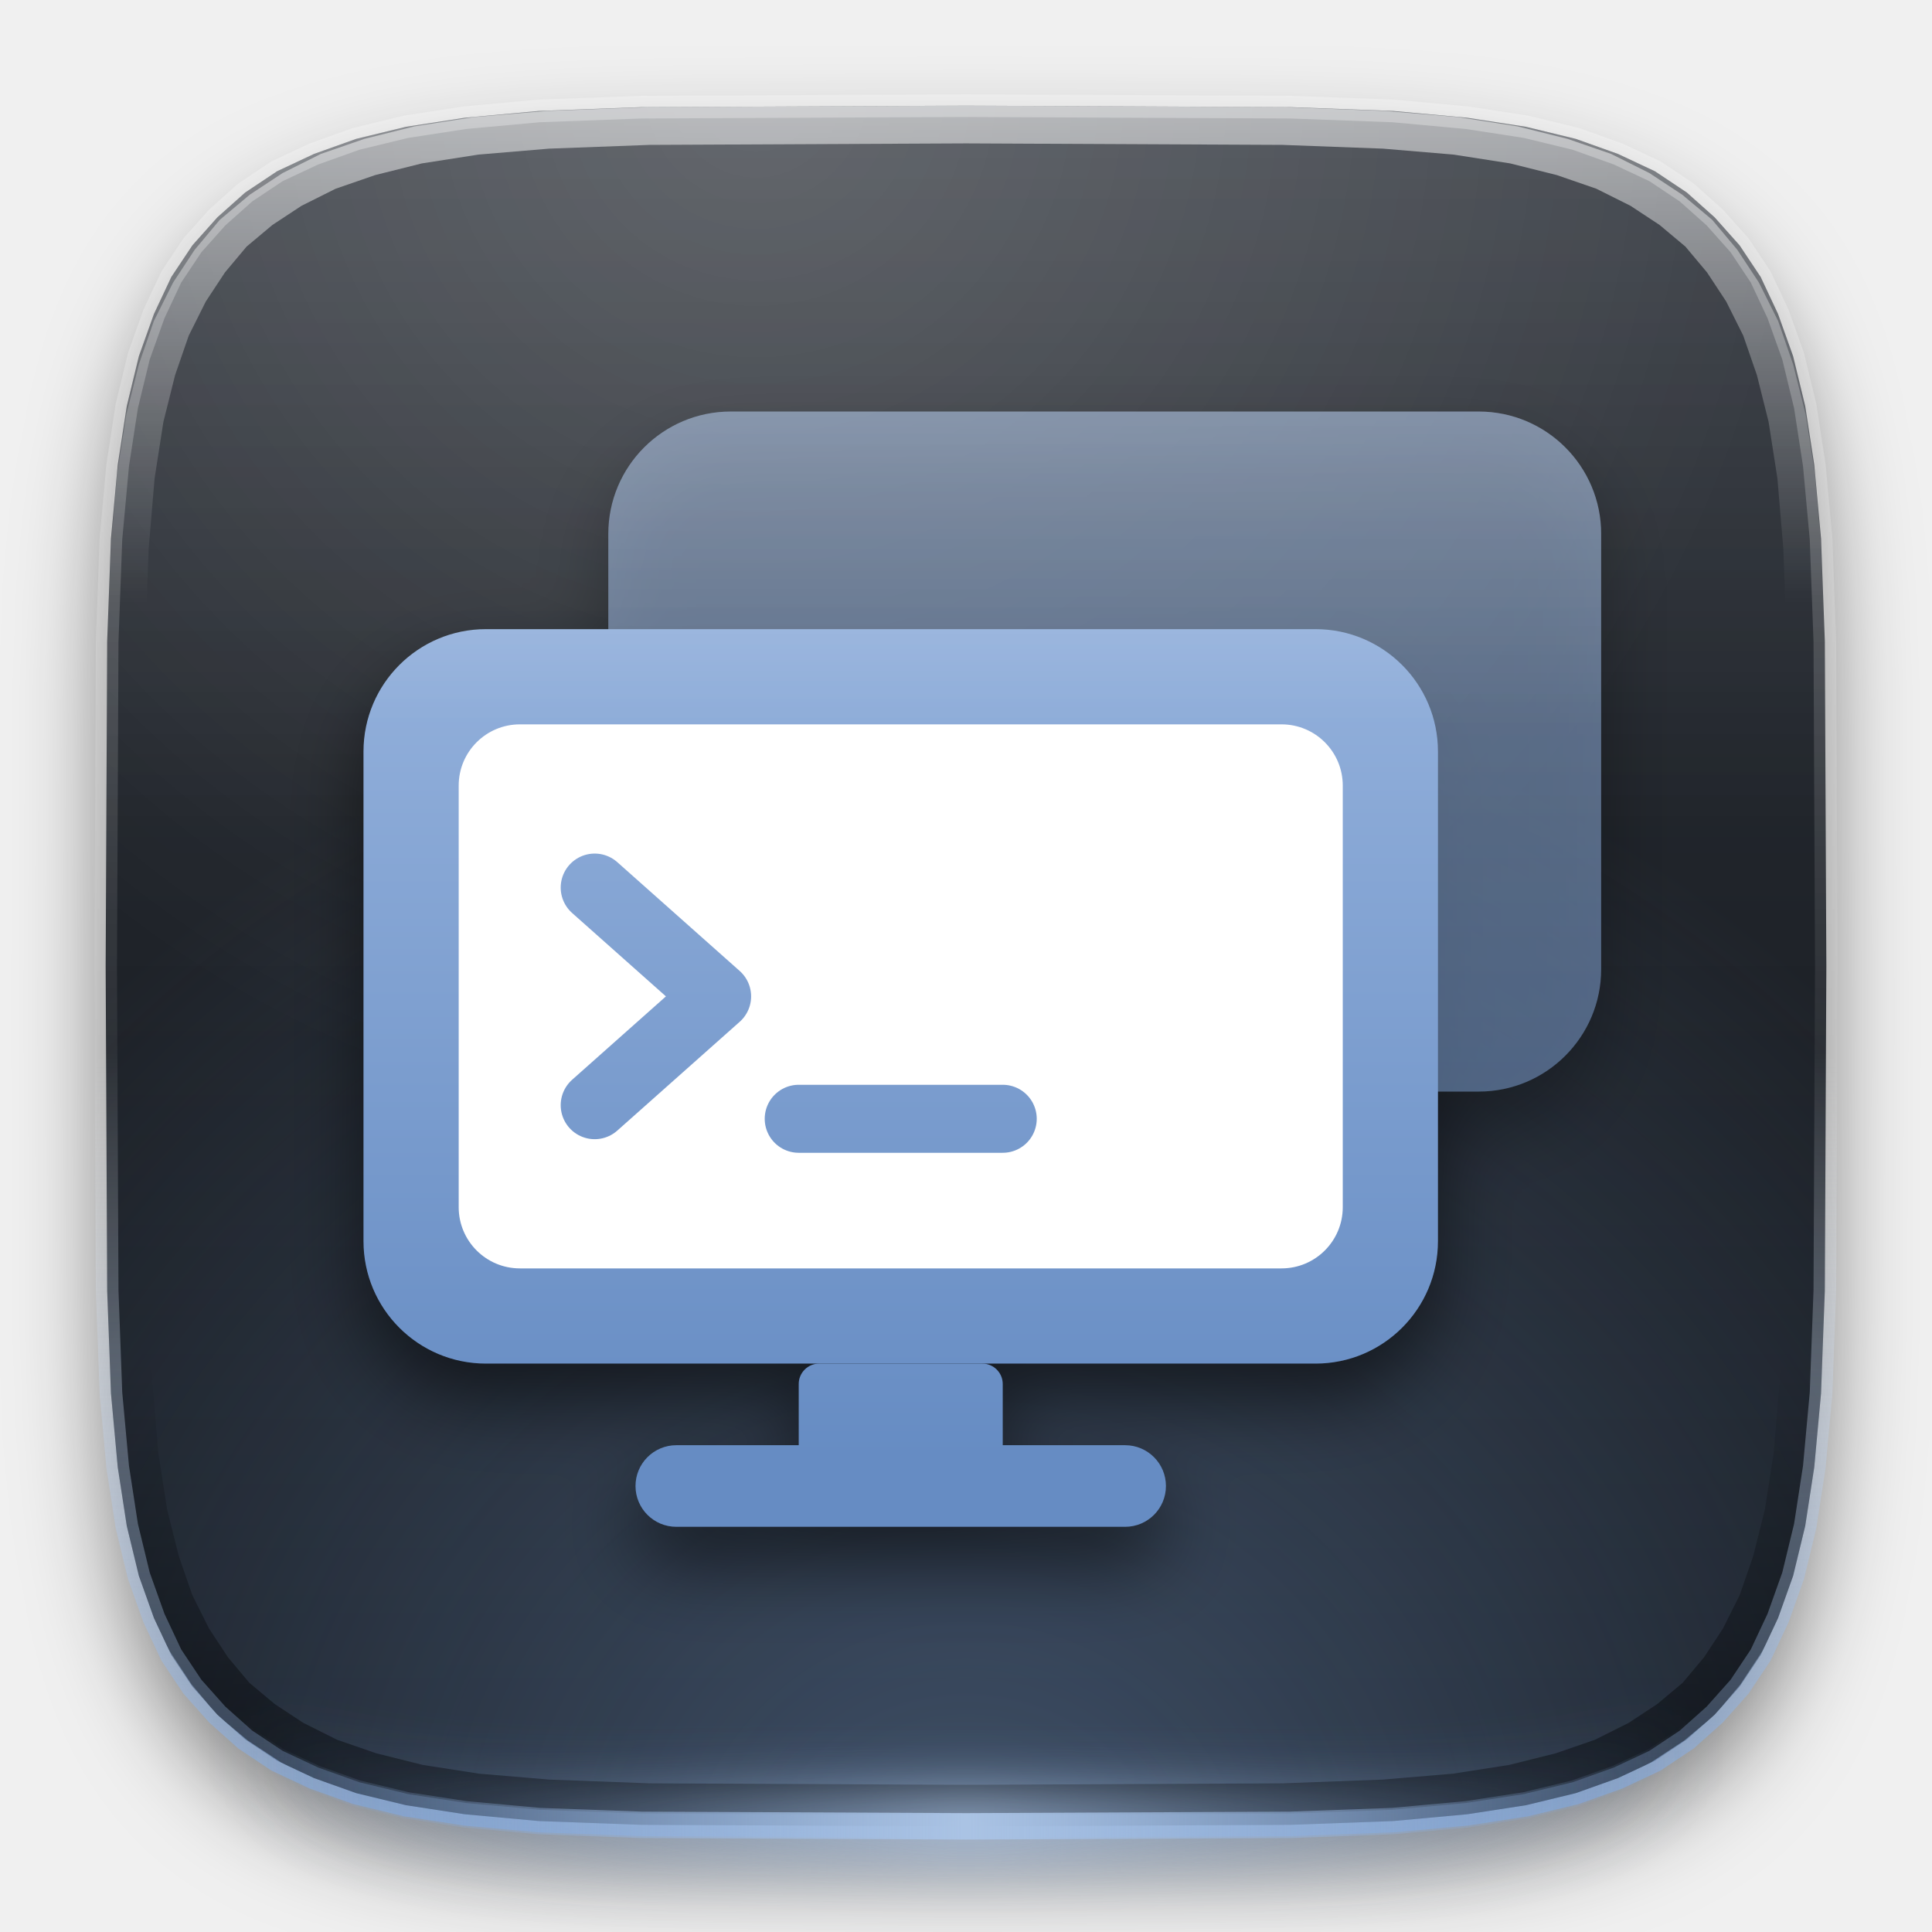
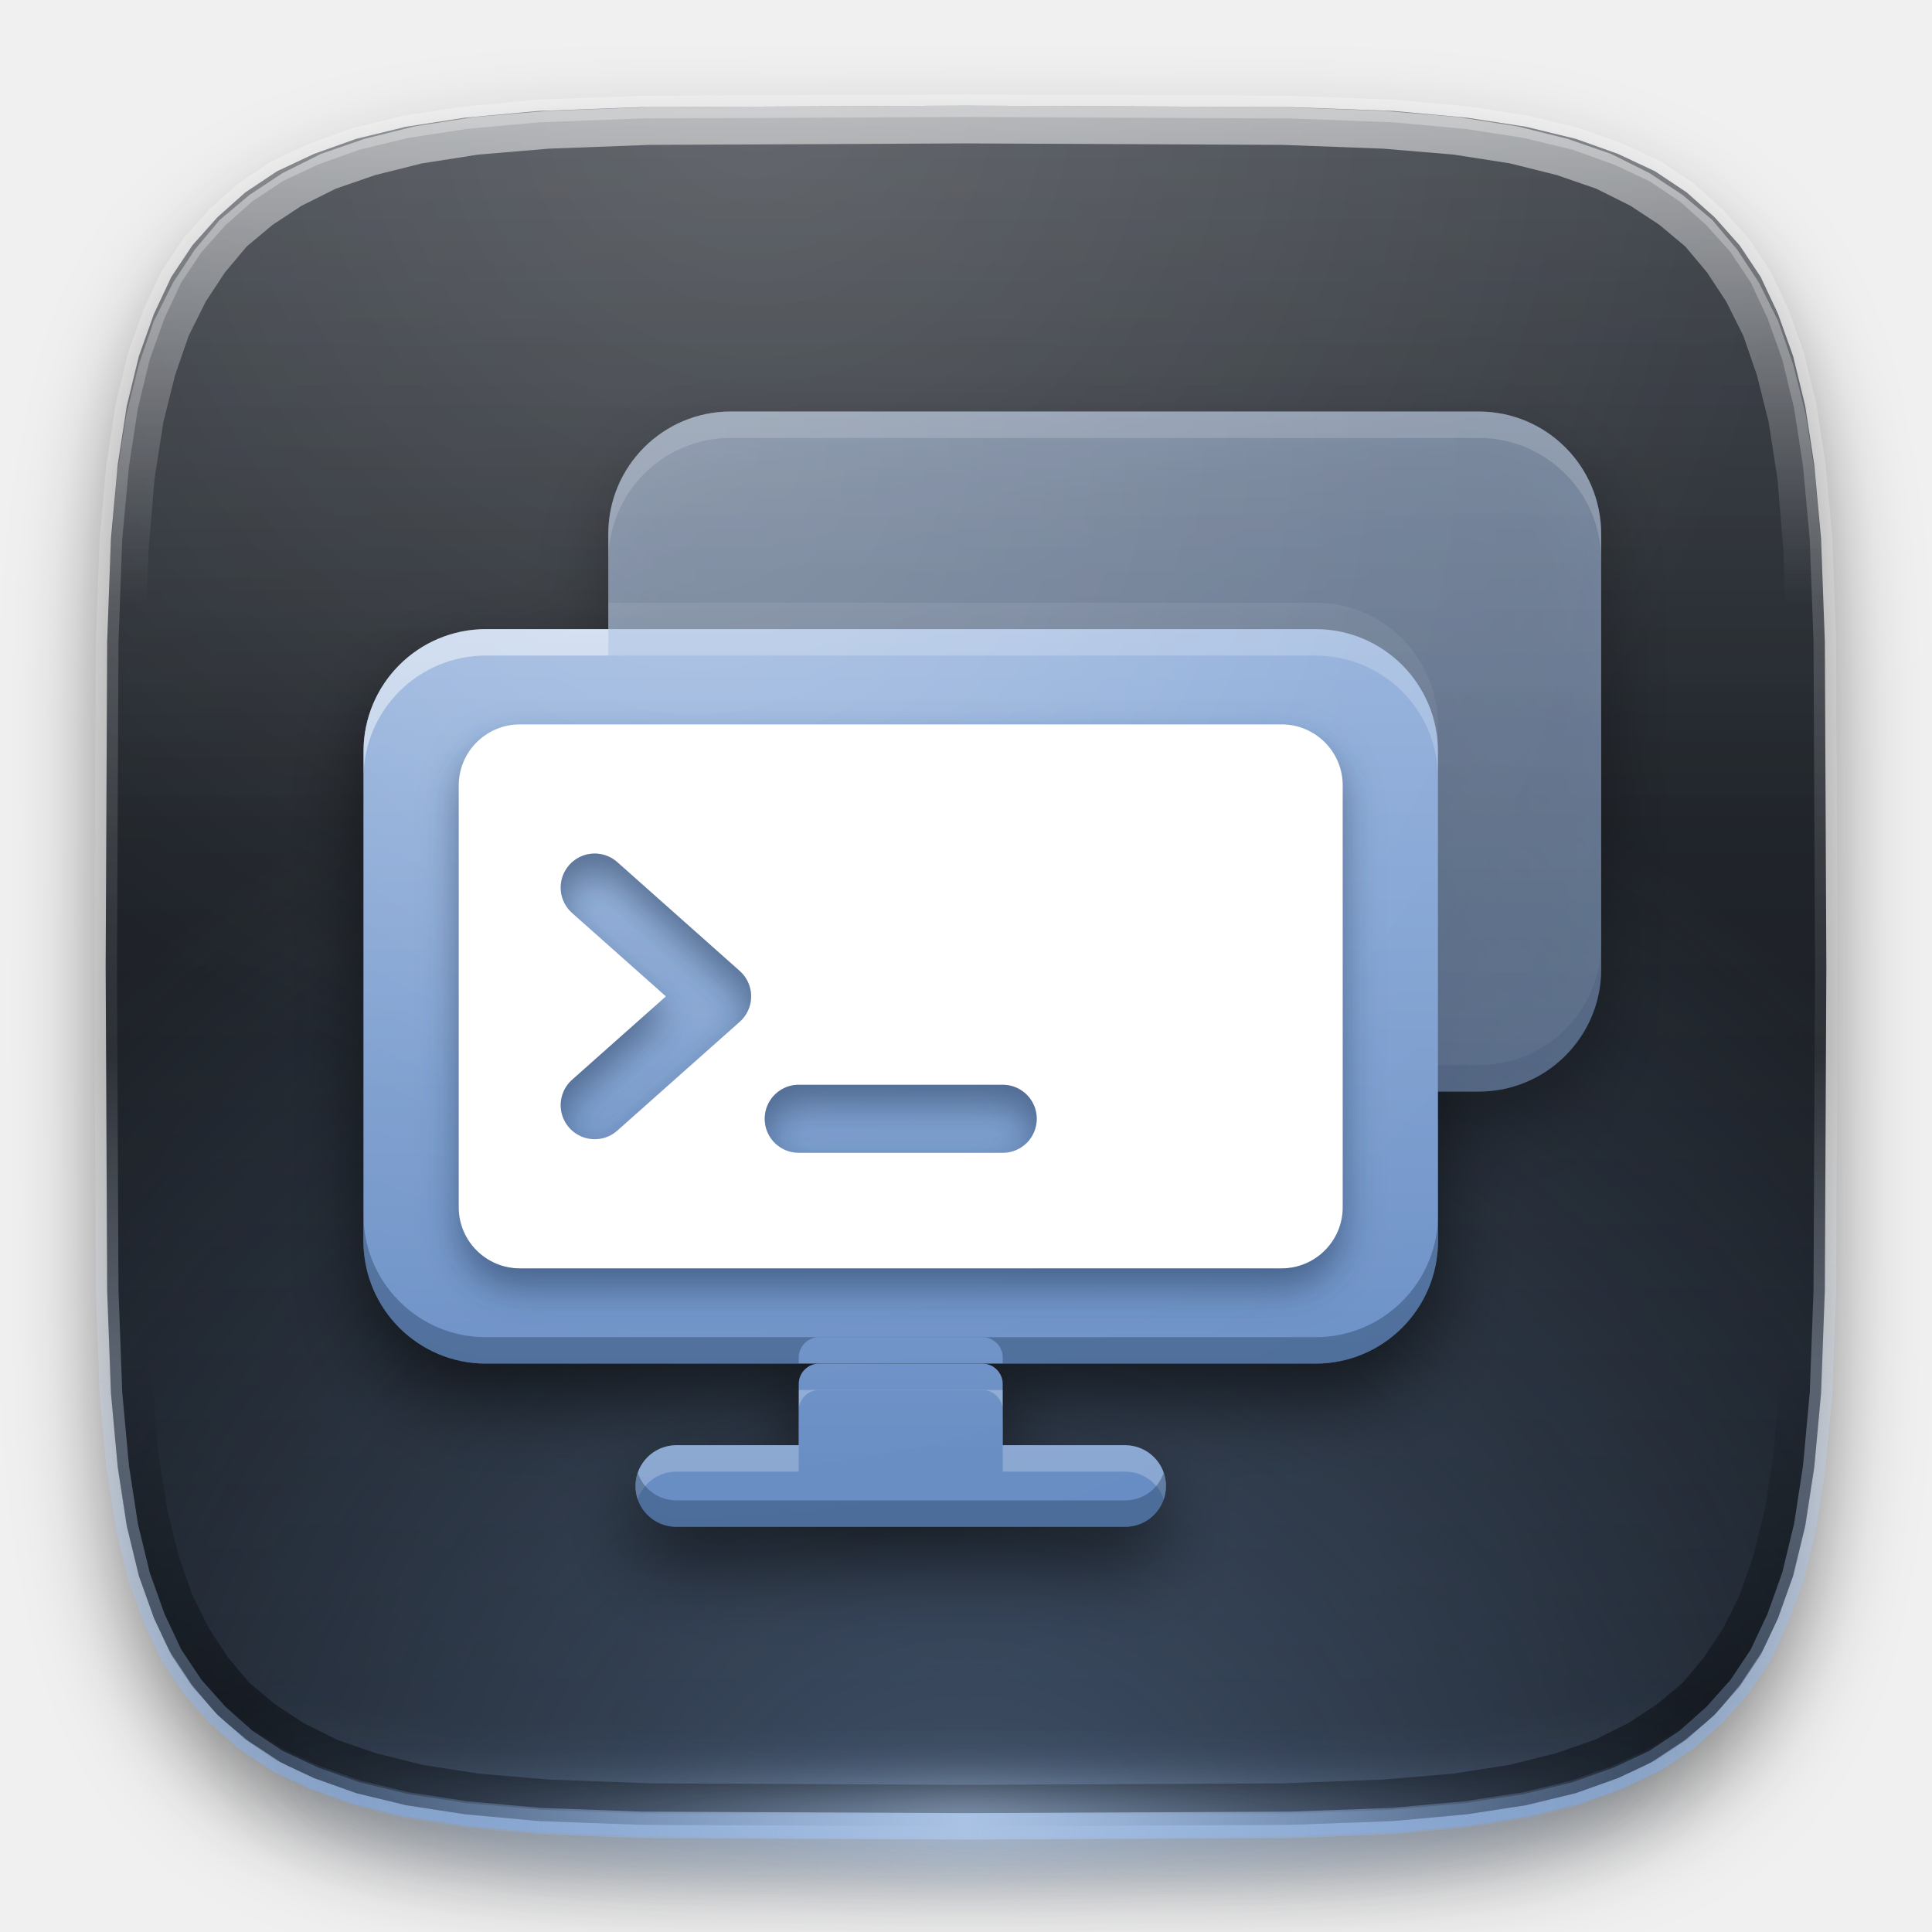
<svg xmlns="http://www.w3.org/2000/svg" viewBox="0 0 256 256" width="256" height="256">
  <defs>
    <linearGradient id="tile" x1="0" y1="0" x2="0" y2="1">
      <stop offset="0" stop-color="#2B3038" />
      <stop offset="1" stop-color="#121519" />
    </linearGradient>
    <radialGradient id="glow" cx=".5" cy="1.04" r=".72">
      <stop offset="0" stop-color="#7DA2D6" stop-opacity=".42" />
      <stop offset="1" stop-color="#7DA2D6" stop-opacity="0" />
    </radialGradient>
    <linearGradient id="sheen" x1="0" y1="0" x2="0" y2="1">
      <stop offset="0" stop-color="#fff" stop-opacity=".14" />
      <stop offset=".42" stop-color="#fff" stop-opacity="0" />
    </linearGradient>
    <radialGradient id="spec" cx=".38" cy="0" r=".6">
      <stop offset="0" stop-color="#fff" stop-opacity=".16" />
      <stop offset="1" stop-color="#fff" stop-opacity="0" />
    </radialGradient>
    <linearGradient id="rim" x1="0" y1="0" x2="0" y2="1">
      <stop offset="0" stop-color="#fff" stop-opacity=".30" />
      <stop offset=".55" stop-color="#fff" stop-opacity=".06" />
      <stop offset="1" stop-color="#7DA2D6" stop-opacity=".75" />
    </linearGradient>
    <linearGradient id="hi" gradientUnits="userSpaceOnUse" x1="0" y1="14" x2="0" y2="80">
      <stop offset="0" stop-color="#fff" stop-opacity=".55" />
      <stop offset="1" stop-color="#fff" stop-opacity="0" />
    </linearGradient>
    <linearGradient id="lo" gradientUnits="userSpaceOnUse" x1="0" y1="180" x2="0" y2="242">
      <stop offset="0" stop-color="#000" stop-opacity="0" />
      <stop offset="1" stop-color="#000" stop-opacity=".55" />
    </linearGradient>
    <filter id="drop" x="-20%" y="-20%" width="140%" height="150%">
      <feGaussianBlur stdDeviation="6" />
      <feOffset dy="6" />
    </filter>
    <clipPath id="inside">
      <path d="M242.0 128.0 L241.8 171.0 L241.3 184.6 L240.4 194.4 L239.2 202.2 L237.6 208.8 L235.6 214.4 L233.3 219.3 L230.5 223.5 L227.2 227.2 L223.5 230.5 L219.3 233.3 L214.4 235.6 L208.8 237.6 L202.2 239.2 L194.4 240.4 L184.6 241.3 L171.0 241.8 L128.0 242.0 L85.0 241.8 L71.4 241.3 L61.6 240.4 L53.8 239.2 L47.2 237.6 L41.6 235.6 L36.7 233.3 L32.5 230.5 L28.8 227.2 L25.5 223.5 L22.7 219.3 L20.4 214.4 L18.4 208.8 L16.8 202.2 L15.6 194.4 L14.7 184.6 L14.2 171.0 L14.0 128.0 L14.2 85.0 L14.7 71.4 L15.6 61.6 L16.8 53.8 L18.4 47.2 L20.4 41.6 L22.7 36.7 L25.5 32.5 L28.8 28.8 L32.5 25.5 L36.7 22.7 L41.6 20.4 L47.2 18.4 L53.8 16.8 L61.6 15.6 L71.4 14.7 L85.0 14.2 L128.0 14.0 L171.0 14.2 L184.6 14.7 L194.4 15.6 L202.2 16.8 L208.8 18.4 L214.4 20.4 L219.3 22.7 L223.5 25.5 L227.2 28.8 L230.5 32.5 L233.3 36.7 L235.6 41.6 L237.6 47.2 L239.2 53.8 L240.4 61.6 L241.3 71.4 L241.8 85.0Z" />
    </clipPath>
    <linearGradient id="ink" x1="0" y1="0" x2="0" y2="1">
      <stop offset="0" stop-color="#B4C9E7" />
      <stop offset="1" stop-color="#7DA2D6" />
    </linearGradient>
    <filter id="halo" x="-30%" y="-30%" width="160%" height="160%">
      <feGaussianBlur stdDeviation="9" />
    </filter>
    <filter id="soft" x="-40%" y="-40%" width="180%" height="180%">
      <feGaussianBlur stdDeviation="4" />
    </filter>
    <mask id="shape" maskUnits="userSpaceOnUse" x="0" y="0" width="256" height="256">
      <g transform="translate(12.12 13.08) scale(0.9011)">
        <rect fill="#fff" opacity=".55" x="76" y="46" width="146" height="100" rx="18" />
        <rect fill="#fff" x="40" y="78" width="158" height="108" rx="18" />
        <rect fill="#000" x="54" y="92" width="130" height="80" rx="9" />
        <path fill="none" stroke="#fff" stroke-width="10" stroke-linecap="round" stroke-linejoin="round" d="M74 116l18 16-18 16M104 150h30" />
        <rect fill="#fff" x="104" y="186" width="30" height="16" rx="3" />
        <rect fill="#fff" x="80" y="198" width="78" height="12" rx="6" />
      </g>
    </mask>
    <linearGradient id="gloss" gradientUnits="userSpaceOnUse" x1="0" y1="56" x2="0" y2="200">
      <stop offset="0" stop-color="#fff" stop-opacity=".62" />
      <stop offset=".42" stop-color="#fff" stop-opacity=".08" />
      <stop offset=".43" stop-color="#fff" stop-opacity="0" />
      <stop offset="1" stop-color="#fff" stop-opacity="0" />
    </linearGradient>
    <linearGradient id="foot" gradientUnits="userSpaceOnUse" x1="0" y1="120" x2="0" y2="206">
      <stop offset="0" stop-color="#000" stop-opacity="0" />
      <stop offset="1" stop-color="#000" stop-opacity=".28" />
    </linearGradient>
    <linearGradient id="ring" gradientUnits="userSpaceOnUse" x1="14" y1="0" x2="242" y2="0">
      <stop offset=".08" stop-color="#7DA2D6" stop-opacity="0" />
      <stop offset=".5" stop-color="#AAC3E4" />
      <stop offset=".92" stop-color="#7DA2D6" stop-opacity="0" />
    </linearGradient>
    <clipPath id="low">
      <rect x="0" y="196" width="256" height="60" />
    </clipPath>
  </defs>
  <path d="M242.0 128.0 L241.8 171.0 L241.3 184.6 L240.4 194.4 L239.2 202.2 L237.6 208.8 L235.6 214.4 L233.3 219.3 L230.5 223.5 L227.2 227.2 L223.5 230.5 L219.3 233.3 L214.4 235.6 L208.8 237.6 L202.2 239.2 L194.4 240.4 L184.6 241.3 L171.0 241.8 L128.0 242.0 L85.0 241.8 L71.4 241.3 L61.6 240.4 L53.8 239.2 L47.2 237.6 L41.6 235.6 L36.7 233.3 L32.5 230.5 L28.8 227.2 L25.5 223.5 L22.7 219.3 L20.4 214.4 L18.4 208.8 L16.8 202.2 L15.6 194.4 L14.7 184.6 L14.2 171.0 L14.0 128.0 L14.2 85.0 L14.7 71.4 L15.6 61.6 L16.8 53.8 L18.4 47.2 L20.4 41.6 L22.7 36.7 L25.5 32.5 L28.8 28.8 L32.5 25.5 L36.7 22.7 L41.6 20.4 L47.2 18.4 L53.8 16.8 L61.6 15.6 L71.4 14.7 L85.0 14.2 L128.0 14.0 L171.0 14.2 L184.6 14.7 L194.4 15.6 L202.2 16.8 L208.8 18.4 L214.4 20.4 L219.3 22.7 L223.5 25.5 L227.2 28.8 L230.5 32.5 L233.3 36.7 L235.6 41.6 L237.6 47.2 L239.2 53.8 L240.4 61.6 L241.3 71.4 L241.8 85.0Z" fill="#000" opacity=".5" filter="url(#drop)" />
  <path d="M242.0 128.0 L241.8 171.0 L241.3 184.6 L240.4 194.4 L239.2 202.2 L237.6 208.8 L235.6 214.4 L233.3 219.3 L230.5 223.5 L227.2 227.2 L223.5 230.5 L219.3 233.3 L214.4 235.6 L208.8 237.6 L202.2 239.2 L194.4 240.4 L184.6 241.3 L171.0 241.8 L128.0 242.0 L85.0 241.8 L71.4 241.3 L61.6 240.4 L53.8 239.2 L47.2 237.6 L41.6 235.6 L36.7 233.3 L32.5 230.5 L28.8 227.2 L25.5 223.5 L22.7 219.3 L20.4 214.4 L18.4 208.8 L16.8 202.2 L15.6 194.4 L14.7 184.6 L14.2 171.0 L14.0 128.0 L14.2 85.0 L14.7 71.4 L15.6 61.6 L16.8 53.8 L18.4 47.2 L20.4 41.6 L22.7 36.7 L25.5 32.5 L28.8 28.8 L32.5 25.5 L36.7 22.7 L41.6 20.4 L47.2 18.4 L53.8 16.8 L61.6 15.6 L71.4 14.7 L85.0 14.2 L128.0 14.0 L171.0 14.2 L184.6 14.7 L194.4 15.6 L202.2 16.8 L208.8 18.4 L214.4 20.4 L219.3 22.7 L223.5 25.5 L227.2 28.8 L230.5 32.5 L233.3 36.7 L235.6 41.6 L237.6 47.2 L239.2 53.8 L240.4 61.6 L241.3 71.4 L241.8 85.0Z" fill="url(#tile)" />
  <path d="M242.0 128.0 L241.8 171.0 L241.3 184.6 L240.4 194.4 L239.2 202.2 L237.6 208.8 L235.6 214.4 L233.3 219.3 L230.5 223.5 L227.2 227.2 L223.5 230.5 L219.3 233.3 L214.4 235.6 L208.8 237.6 L202.2 239.2 L194.4 240.4 L184.6 241.3 L171.0 241.8 L128.0 242.0 L85.0 241.8 L71.4 241.3 L61.6 240.4 L53.8 239.2 L47.2 237.6 L41.6 235.6 L36.7 233.3 L32.5 230.5 L28.8 227.2 L25.5 223.5 L22.7 219.3 L20.4 214.4 L18.4 208.8 L16.8 202.2 L15.6 194.4 L14.7 184.6 L14.2 171.0 L14.0 128.0 L14.2 85.0 L14.7 71.4 L15.6 61.6 L16.8 53.8 L18.4 47.2 L20.4 41.6 L22.7 36.7 L25.5 32.5 L28.8 28.8 L32.5 25.5 L36.7 22.7 L41.6 20.4 L47.2 18.4 L53.8 16.8 L61.6 15.6 L71.4 14.7 L85.0 14.2 L128.0 14.0 L171.0 14.2 L184.6 14.7 L194.4 15.6 L202.2 16.8 L208.8 18.4 L214.4 20.4 L219.3 22.7 L223.5 25.5 L227.2 28.8 L230.5 32.5 L233.3 36.7 L235.6 41.6 L237.6 47.2 L239.2 53.8 L240.4 61.6 L241.3 71.4 L241.8 85.0Z" fill="url(#spec)" />
  <path d="M242.0 128.0 L241.8 171.0 L241.3 184.6 L240.4 194.4 L239.2 202.2 L237.6 208.8 L235.6 214.4 L233.3 219.3 L230.5 223.5 L227.2 227.2 L223.5 230.5 L219.3 233.3 L214.4 235.6 L208.8 237.6 L202.2 239.2 L194.4 240.4 L184.6 241.3 L171.0 241.8 L128.0 242.0 L85.0 241.8 L71.4 241.3 L61.6 240.4 L53.8 239.2 L47.2 237.6 L41.6 235.6 L36.7 233.3 L32.5 230.5 L28.8 227.2 L25.5 223.5 L22.7 219.3 L20.4 214.4 L18.4 208.8 L16.8 202.2 L15.6 194.4 L14.7 184.6 L14.2 171.0 L14.0 128.0 L14.2 85.0 L14.7 71.4 L15.6 61.6 L16.8 53.8 L18.4 47.2 L20.4 41.6 L22.7 36.7 L25.5 32.5 L28.8 28.8 L32.5 25.5 L36.7 22.7 L41.6 20.4 L47.2 18.4 L53.8 16.8 L61.6 15.6 L71.4 14.7 L85.0 14.2 L128.0 14.0 L171.0 14.2 L184.6 14.7 L194.4 15.6 L202.2 16.8 L208.8 18.4 L214.4 20.4 L219.3 22.7 L223.5 25.5 L227.2 28.8 L230.5 32.5 L233.3 36.7 L235.6 41.6 L237.6 47.2 L239.2 53.8 L240.4 61.6 L241.3 71.4 L241.8 85.0Z" fill="url(#glow)" />
  <path d="M242.0 128.0 L241.8 171.0 L241.3 184.6 L240.4 194.4 L239.2 202.2 L237.6 208.8 L235.6 214.4 L233.3 219.3 L230.5 223.5 L227.2 227.2 L223.5 230.5 L219.3 233.3 L214.4 235.6 L208.8 237.6 L202.2 239.2 L194.4 240.4 L184.6 241.3 L171.0 241.8 L128.0 242.0 L85.0 241.8 L71.4 241.3 L61.6 240.4 L53.8 239.2 L47.2 237.6 L41.6 235.6 L36.7 233.3 L32.5 230.5 L28.8 227.2 L25.5 223.5 L22.7 219.3 L20.4 214.4 L18.4 208.8 L16.8 202.2 L15.6 194.4 L14.7 184.6 L14.2 171.0 L14.0 128.0 L14.2 85.0 L14.7 71.4 L15.6 61.6 L16.8 53.8 L18.4 47.2 L20.4 41.6 L22.7 36.7 L25.5 32.5 L28.8 28.8 L32.5 25.5 L36.7 22.7 L41.6 20.4 L47.2 18.4 L53.8 16.8 L61.6 15.6 L71.4 14.7 L85.0 14.2 L128.0 14.0 L171.0 14.2 L184.6 14.7 L194.4 15.6 L202.2 16.8 L208.8 18.4 L214.4 20.4 L219.3 22.7 L223.5 25.5 L227.2 28.8 L230.5 32.5 L233.3 36.7 L235.6 41.6 L237.6 47.2 L239.2 53.8 L240.4 61.6 L241.3 71.4 L241.8 85.0Z" fill="url(#sheen)" />
  <g>
    <defs>
      <linearGradient id="solid" gradientUnits="userSpaceOnUse" x1="0" y1="60" x2="0" y2="200">
        <stop offset="0" stop-color="#9AB6DF" />
        <stop offset="1" stop-color="#668CC3" />
      </linearGradient>
      <linearGradient id="paper" gradientUnits="userSpaceOnUse" x1="0" y1="60" x2="0" y2="200">
        <stop offset="0" stop-color="#FFFFFF" />
        <stop offset="1" stop-color="#DADDE3" />
      </linearGradient>
      <filter id="under" x="-30%" y="-30%" width="160%" height="170%">
        <feGaussianBlur stdDeviation="5" />
        <feOffset dy="5" />
      </filter>
-       <linearGradient id="edge" gradientUnits="userSpaceOnUse" x1="0" y1="56" x2="0" y2="96">
-         <stop offset="0" stop-color="#fff" stop-opacity=".45" />
+       <filter id="lift" x="-20%" y="-20%" width="140%" height="140%">
+         <feGaussianBlur stdDeviation="2.4" />
+         <feOffset dy="2.6" />
+       </filter>
+       <radialGradient id="light" gradientUnits="userSpaceOnUse" cx="92" cy="58" r="170">
+         <stop offset="0" stop-color="#fff" stop-opacity=".30" />
+         <stop offset=".55" stop-color="#fff" stop-opacity=".05" />
        <stop offset="1" stop-color="#fff" stop-opacity="0" />
+       </radialGradient>
+       <linearGradient id="toplit" gradientUnits="userSpaceOnUse" x1="0" y1="40" x2="0" y2="216">
+         <stop offset="0" stop-color="#fff" stop-opacity=".85" />
+         <stop offset="1" stop-color="#fff" stop-opacity=".25" />
      </linearGradient>
+       <mask id="every" maskUnits="userSpaceOnUse" x="0" y="0" width="256" height="256">
+         <g transform="translate(12.12 13.08) scale(0.9011)">
+           <rect fill="#fff" opacity=".55" x="76" y="46" width="146" height="100" rx="18" />
+           <rect fill="#fff" x="40" y="78" width="158" height="108" rx="18" />
+           <rect fill="#fff" x="54" y="92" width="130" height="80" rx="9" />
+           <path fill="none" stroke="#fff" stroke-width="10" stroke-linecap="round" stroke-linejoin="round" d="M74 116l18 16-18 16M104 150h30" />
+           <rect fill="#fff" x="104" y="186" width="30" height="16" rx="3" />
+           <rect fill="#fff" x="80" y="198" width="78" height="12" rx="6" />
+         </g>
+       </mask>
+       <mask id="body" maskUnits="userSpaceOnUse" x="0" y="0" width="256" height="256">
+         <g transform="translate(12.12 13.08) scale(0.9011)">
+           <rect fill="#fff" opacity=".55" x="76" y="46" width="146" height="100" rx="18" />
+           <rect fill="#fff" x="40" y="78" width="158" height="108" rx="18" />
+           <rect fill="#000" x="54" y="92" width="130" height="80" rx="9" />
+           <path fill="none" stroke="#fff" stroke-width="10" stroke-linecap="round" stroke-linejoin="round" d="M74 116l18 16-18 16M104 150h30" />
+           <rect fill="#fff" x="104" y="186" width="30" height="16" rx="3" />
+           <rect fill="#fff" x="80" y="198" width="78" height="12" rx="6" />
+         </g>
+       </mask>
+       <mask id="detail" maskUnits="userSpaceOnUse" x="0" y="0" width="256" height="256">
+         <g transform="translate(12.12 13.08) scale(0.9011)">
+           <rect fill="#000" opacity=".55" x="76" y="46" width="146" height="100" rx="18" />
+           <rect fill="#000" x="40" y="78" width="158" height="108" rx="18" />
+           <rect fill="#fff" x="54" y="92" width="130" height="80" rx="9" />
+           <path fill="none" stroke="#000" stroke-width="10" stroke-linecap="round" stroke-linejoin="round" d="M74 116l18 16-18 16M104 150h30" />
+           <rect fill="#000" x="104" y="186" width="30" height="16" rx="3" />
+           <rect fill="#000" x="80" y="198" width="78" height="12" rx="6" />
+         </g>
+       </mask>
+       <mask id="top" maskUnits="userSpaceOnUse" x="0" y="0" width="256" height="256">
+         <g transform="translate(12.12 13.08) scale(0.9011)">
+           <rect fill="#fff" opacity=".55" x="76" y="46" width="146" height="100" rx="18" />
+           <rect fill="#fff" x="40" y="78" width="158" height="108" rx="18" />
+           <rect fill="#fff" x="54" y="92" width="130" height="80" rx="9" />
+           <path fill="none" stroke="#fff" stroke-width="10" stroke-linecap="round" stroke-linejoin="round" d="M74 116l18 16-18 16M104 150h30" />
+           <rect fill="#fff" x="104" y="186" width="30" height="16" rx="3" />
+           <rect fill="#fff" x="80" y="198" width="78" height="12" rx="6" />
+         </g>
+         <g transform="translate(0 3.5)">
+           <g transform="translate(12.12 13.08) scale(0.9011)">
+             <rect fill="#000" opacity=".55" x="76" y="46" width="146" height="100" rx="18" />
+             <rect fill="#000" x="40" y="78" width="158" height="108" rx="18" />
+             <rect fill="#000" x="54" y="92" width="130" height="80" rx="9" />
+             <path fill="none" stroke="#000" stroke-width="10" stroke-linecap="round" stroke-linejoin="round" d="M74 116l18 16-18 16M104 150h30" />
+             <rect fill="#000" x="104" y="186" width="30" height="16" rx="3" />
+             <rect fill="#000" x="80" y="198" width="78" height="12" rx="6" />
+           </g>
+         </g>
+       </mask>
+       <mask id="base" maskUnits="userSpaceOnUse" x="0" y="0" width="256" height="256">
+         <g transform="translate(12.12 13.08) scale(0.9011)">
+           <rect fill="#fff" opacity=".55" x="76" y="46" width="146" height="100" rx="18" />
+           <rect fill="#fff" x="40" y="78" width="158" height="108" rx="18" />
+           <rect fill="#fff" x="54" y="92" width="130" height="80" rx="9" />
+           <path fill="none" stroke="#fff" stroke-width="10" stroke-linecap="round" stroke-linejoin="round" d="M74 116l18 16-18 16M104 150h30" />
+           <rect fill="#fff" x="104" y="186" width="30" height="16" rx="3" />
+           <rect fill="#fff" x="80" y="198" width="78" height="12" rx="6" />
+         </g>
+         <g transform="translate(0 -3.5)">
+           <g transform="translate(12.12 13.08) scale(0.9011)">
+             <rect fill="#000" opacity=".55" x="76" y="46" width="146" height="100" rx="18" />
+             <rect fill="#000" x="40" y="78" width="158" height="108" rx="18" />
+             <rect fill="#000" x="54" y="92" width="130" height="80" rx="9" />
+             <path fill="none" stroke="#000" stroke-width="10" stroke-linecap="round" stroke-linejoin="round" d="M74 116l18 16-18 16M104 150h30" />
+             <rect fill="#000" x="104" y="186" width="30" height="16" rx="3" />
+             <rect fill="#000" x="80" y="198" width="78" height="12" rx="6" />
+           </g>
+         </g>
+       </mask>
    </defs>
    <g opacity=".55" filter="url(#under)">
      <g transform="translate(12.12 13.08) scale(0.9011)">
        <rect fill="#000" opacity=".55" x="76" y="46" width="146" height="100" rx="18" />
        <rect fill="#000" x="40" y="78" width="158" height="108" rx="18" />
        <rect fill="#000" x="54" y="92" width="130" height="80" rx="9" />
        <path fill="none" stroke="#000" stroke-width="10" stroke-linecap="round" stroke-linejoin="round" d="M74 116l18 16-18 16M104 150h30" />
        <rect fill="#000" x="104" y="186" width="30" height="16" rx="3" />
        <rect fill="#000" x="80" y="198" width="78" height="12" rx="6" />
      </g>
    </g>
    <g transform="translate(12.12 13.08) scale(0.9011)">
      <rect fill="url(#solid)" opacity=".55" x="76" y="46" width="146" height="100" rx="18" />
      <rect fill="url(#solid)" x="40" y="78" width="158" height="108" rx="18" />
      <rect fill="#FFFFFF" x="54" y="92" width="130" height="80" rx="9" />
      <path fill="none" stroke="url(#solid)" stroke-width="10" stroke-linecap="round" stroke-linejoin="round" d="M74 116l18 16-18 16M104 150h30" />
      <rect fill="url(#solid)" x="104" y="186" width="30" height="16" rx="3" />
      <rect fill="url(#solid)" x="80" y="198" width="78" height="12" rx="6" />
    </g>
-     <rect width="256" height="256" fill="url(#edge)" mask="url(#shape)" opacity=".5" />
+     <rect width="256" height="256" fill="url(#light)" mask="url(#body)" />
+     <g mask="url(#body)">
+       <g filter="url(#lift)" opacity=".55">
+         <rect width="256" height="256" fill="#203758" mask="url(#detail)" />
+       </g>
+     </g>
+     <rect width="256" height="256" fill="url(#toplit)" mask="url(#top)" opacity=".7" />
+     <rect width="256" height="256" fill="#203758" mask="url(#base)" opacity=".38" />
  </g>
  <path d="M242.0 128.0 L241.8 171.0 L241.3 184.6 L240.4 194.4 L239.2 202.2 L237.6 208.8 L235.6 214.4 L233.3 219.3 L230.5 223.5 L227.2 227.2 L223.5 230.5 L219.3 233.3 L214.4 235.6 L208.8 237.6 L202.2 239.2 L194.4 240.4 L184.6 241.3 L171.0 241.8 L128.0 242.0 L85.0 241.8 L71.4 241.3 L61.6 240.4 L53.8 239.2 L47.2 237.6 L41.6 235.6 L36.7 233.3 L32.5 230.5 L28.8 227.2 L25.5 223.5 L22.7 219.3 L20.4 214.4 L18.4 208.8 L16.8 202.2 L15.6 194.4 L14.7 184.6 L14.2 171.0 L14.0 128.0 L14.2 85.0 L14.7 71.4 L15.6 61.6 L16.8 53.8 L18.4 47.2 L20.4 41.6 L22.7 36.7 L25.5 32.5 L28.8 28.8 L32.5 25.5 L36.7 22.7 L41.6 20.4 L47.2 18.4 L53.8 16.8 L61.6 15.6 L71.4 14.7 L85.0 14.2 L128.0 14.0 L171.0 14.2 L184.6 14.7 L194.4 15.6 L202.2 16.8 L208.8 18.4 L214.4 20.4 L219.3 22.7 L223.5 25.5 L227.2 28.8 L230.5 32.5 L233.3 36.7 L235.6 41.6 L237.6 47.2 L239.2 53.8 L240.4 61.6 L241.3 71.4 L241.8 85.0Z" fill="none" stroke="url(#rim)" stroke-width="3" />
  <g clip-path="url(#inside)">
    <path d="M239.5 128.0 L239.3 170.0 L238.8 183.4 L238.0 192.9 L236.8 200.6 L235.2 207.0 L233.3 212.5 L230.9 217.3 L228.2 221.4 L225.1 225.1 L221.4 228.2 L217.3 230.9 L212.5 233.3 L207.0 235.2 L200.6 236.8 L192.9 238.0 L183.4 238.8 L170.0 239.3 L128.0 239.5 L86.0 239.3 L72.6 238.8 L63.1 238.0 L55.4 236.8 L49.0 235.2 L43.5 233.3 L38.7 230.9 L34.6 228.2 L30.9 225.1 L27.8 221.4 L25.1 217.3 L22.7 212.5 L20.8 207.0 L19.2 200.6 L18.0 192.9 L17.2 183.4 L16.7 170.0 L16.5 128.0 L16.7 86.0 L17.2 72.6 L18.0 63.1 L19.2 55.4 L20.8 49.0 L22.7 43.5 L25.1 38.7 L27.8 34.6 L30.9 30.9 L34.6 27.8 L38.7 25.1 L43.5 22.7 L49.0 20.8 L55.4 19.2 L63.1 18.0 L72.6 17.2 L86.0 16.7 L128.0 16.5 L170.0 16.7 L183.4 17.2 L192.9 18.0 L200.6 19.2 L207.0 20.8 L212.5 22.7 L217.3 25.1 L221.4 27.8 L225.1 30.9 L228.2 34.6 L230.9 38.7 L233.3 43.5 L235.2 49.0 L236.8 55.4 L238.0 63.1 L238.8 72.6 L239.3 86.0Z" fill="none" stroke="url(#hi)" stroke-width="5" />
    <path d="M239.5 128.0 L239.3 170.0 L238.8 183.4 L238.0 192.9 L236.8 200.6 L235.2 207.0 L233.3 212.5 L230.9 217.3 L228.2 221.4 L225.1 225.1 L221.4 228.2 L217.3 230.9 L212.5 233.3 L207.0 235.2 L200.6 236.8 L192.9 238.0 L183.4 238.8 L170.0 239.3 L128.0 239.5 L86.0 239.3 L72.6 238.8 L63.1 238.0 L55.4 236.8 L49.0 235.2 L43.5 233.3 L38.7 230.9 L34.6 228.2 L30.9 225.1 L27.8 221.4 L25.1 217.3 L22.7 212.5 L20.8 207.0 L19.2 200.6 L18.0 192.9 L17.2 183.4 L16.7 170.0 L16.5 128.0 L16.7 86.0 L17.2 72.6 L18.0 63.1 L19.2 55.4 L20.8 49.0 L22.7 43.5 L25.1 38.7 L27.8 34.6 L30.9 30.9 L34.6 27.8 L38.7 25.1 L43.5 22.7 L49.0 20.8 L55.4 19.2 L63.1 18.0 L72.6 17.2 L86.0 16.7 L128.0 16.5 L170.0 16.7 L183.4 17.2 L192.9 18.0 L200.6 19.2 L207.0 20.8 L212.5 22.7 L217.3 25.1 L221.4 27.8 L225.1 30.9 L228.2 34.6 L230.9 38.7 L233.3 43.5 L235.2 49.0 L236.8 55.4 L238.0 63.1 L238.8 72.6 L239.3 86.0Z" fill="none" stroke="url(#lo)" stroke-width="6" />
  </g>
  <g clip-path="url(#low)">
    <path d="M242.0 128.0 L241.8 171.0 L241.3 184.6 L240.4 194.4 L239.2 202.2 L237.6 208.8 L235.6 214.4 L233.3 219.3 L230.5 223.5 L227.2 227.2 L223.5 230.5 L219.3 233.3 L214.4 235.6 L208.8 237.6 L202.2 239.2 L194.4 240.4 L184.6 241.3 L171.0 241.8 L128.0 242.0 L85.0 241.8 L71.4 241.3 L61.6 240.4 L53.8 239.2 L47.2 237.6 L41.6 235.6 L36.7 233.3 L32.5 230.5 L28.8 227.2 L25.5 223.5 L22.7 219.3 L20.4 214.4 L18.4 208.8 L16.8 202.2 L15.6 194.4 L14.7 184.6 L14.2 171.0 L14.0 128.0 L14.2 85.0 L14.7 71.4 L15.6 61.6 L16.8 53.8 L18.4 47.2 L20.4 41.6 L22.7 36.7 L25.5 32.5 L28.8 28.8 L32.5 25.5 L36.7 22.7 L41.6 20.4 L47.2 18.4 L53.8 16.8 L61.6 15.6 L71.4 14.7 L85.0 14.2 L128.0 14.0 L171.0 14.2 L184.6 14.7 L194.4 15.6 L202.2 16.8 L208.8 18.4 L214.4 20.4 L219.3 22.7 L223.5 25.5 L227.2 28.8 L230.5 32.5 L233.3 36.7 L235.6 41.6 L237.6 47.2 L239.2 53.8 L240.4 61.6 L241.3 71.4 L241.8 85.0Z" fill="none" stroke="url(#ring)" stroke-width="9" filter="url(#soft)" opacity=".9" />
    <path d="M242.0 128.0 L241.8 171.0 L241.3 184.6 L240.4 194.4 L239.2 202.2 L237.6 208.8 L235.6 214.4 L233.3 219.3 L230.5 223.5 L227.2 227.2 L223.5 230.5 L219.3 233.3 L214.4 235.6 L208.8 237.6 L202.2 239.2 L194.4 240.4 L184.6 241.3 L171.0 241.8 L128.0 242.0 L85.0 241.8 L71.4 241.3 L61.6 240.4 L53.8 239.2 L47.2 237.6 L41.6 235.6 L36.7 233.3 L32.5 230.5 L28.8 227.2 L25.5 223.5 L22.7 219.3 L20.4 214.4 L18.4 208.8 L16.8 202.2 L15.6 194.4 L14.7 184.6 L14.2 171.0 L14.0 128.0 L14.2 85.0 L14.7 71.4 L15.6 61.6 L16.8 53.8 L18.4 47.2 L20.4 41.6 L22.7 36.7 L25.5 32.5 L28.8 28.8 L32.5 25.5 L36.7 22.7 L41.6 20.4 L47.2 18.4 L53.8 16.8 L61.6 15.6 L71.4 14.7 L85.0 14.2 L128.0 14.0 L171.0 14.2 L184.6 14.7 L194.4 15.6 L202.2 16.8 L208.8 18.4 L214.4 20.4 L219.3 22.7 L223.5 25.5 L227.2 28.8 L230.5 32.5 L233.3 36.7 L235.6 41.6 L237.6 47.2 L239.2 53.8 L240.4 61.6 L241.3 71.4 L241.8 85.0Z" fill="none" stroke="url(#ring)" stroke-width="3.5" />
  </g>
</svg>
